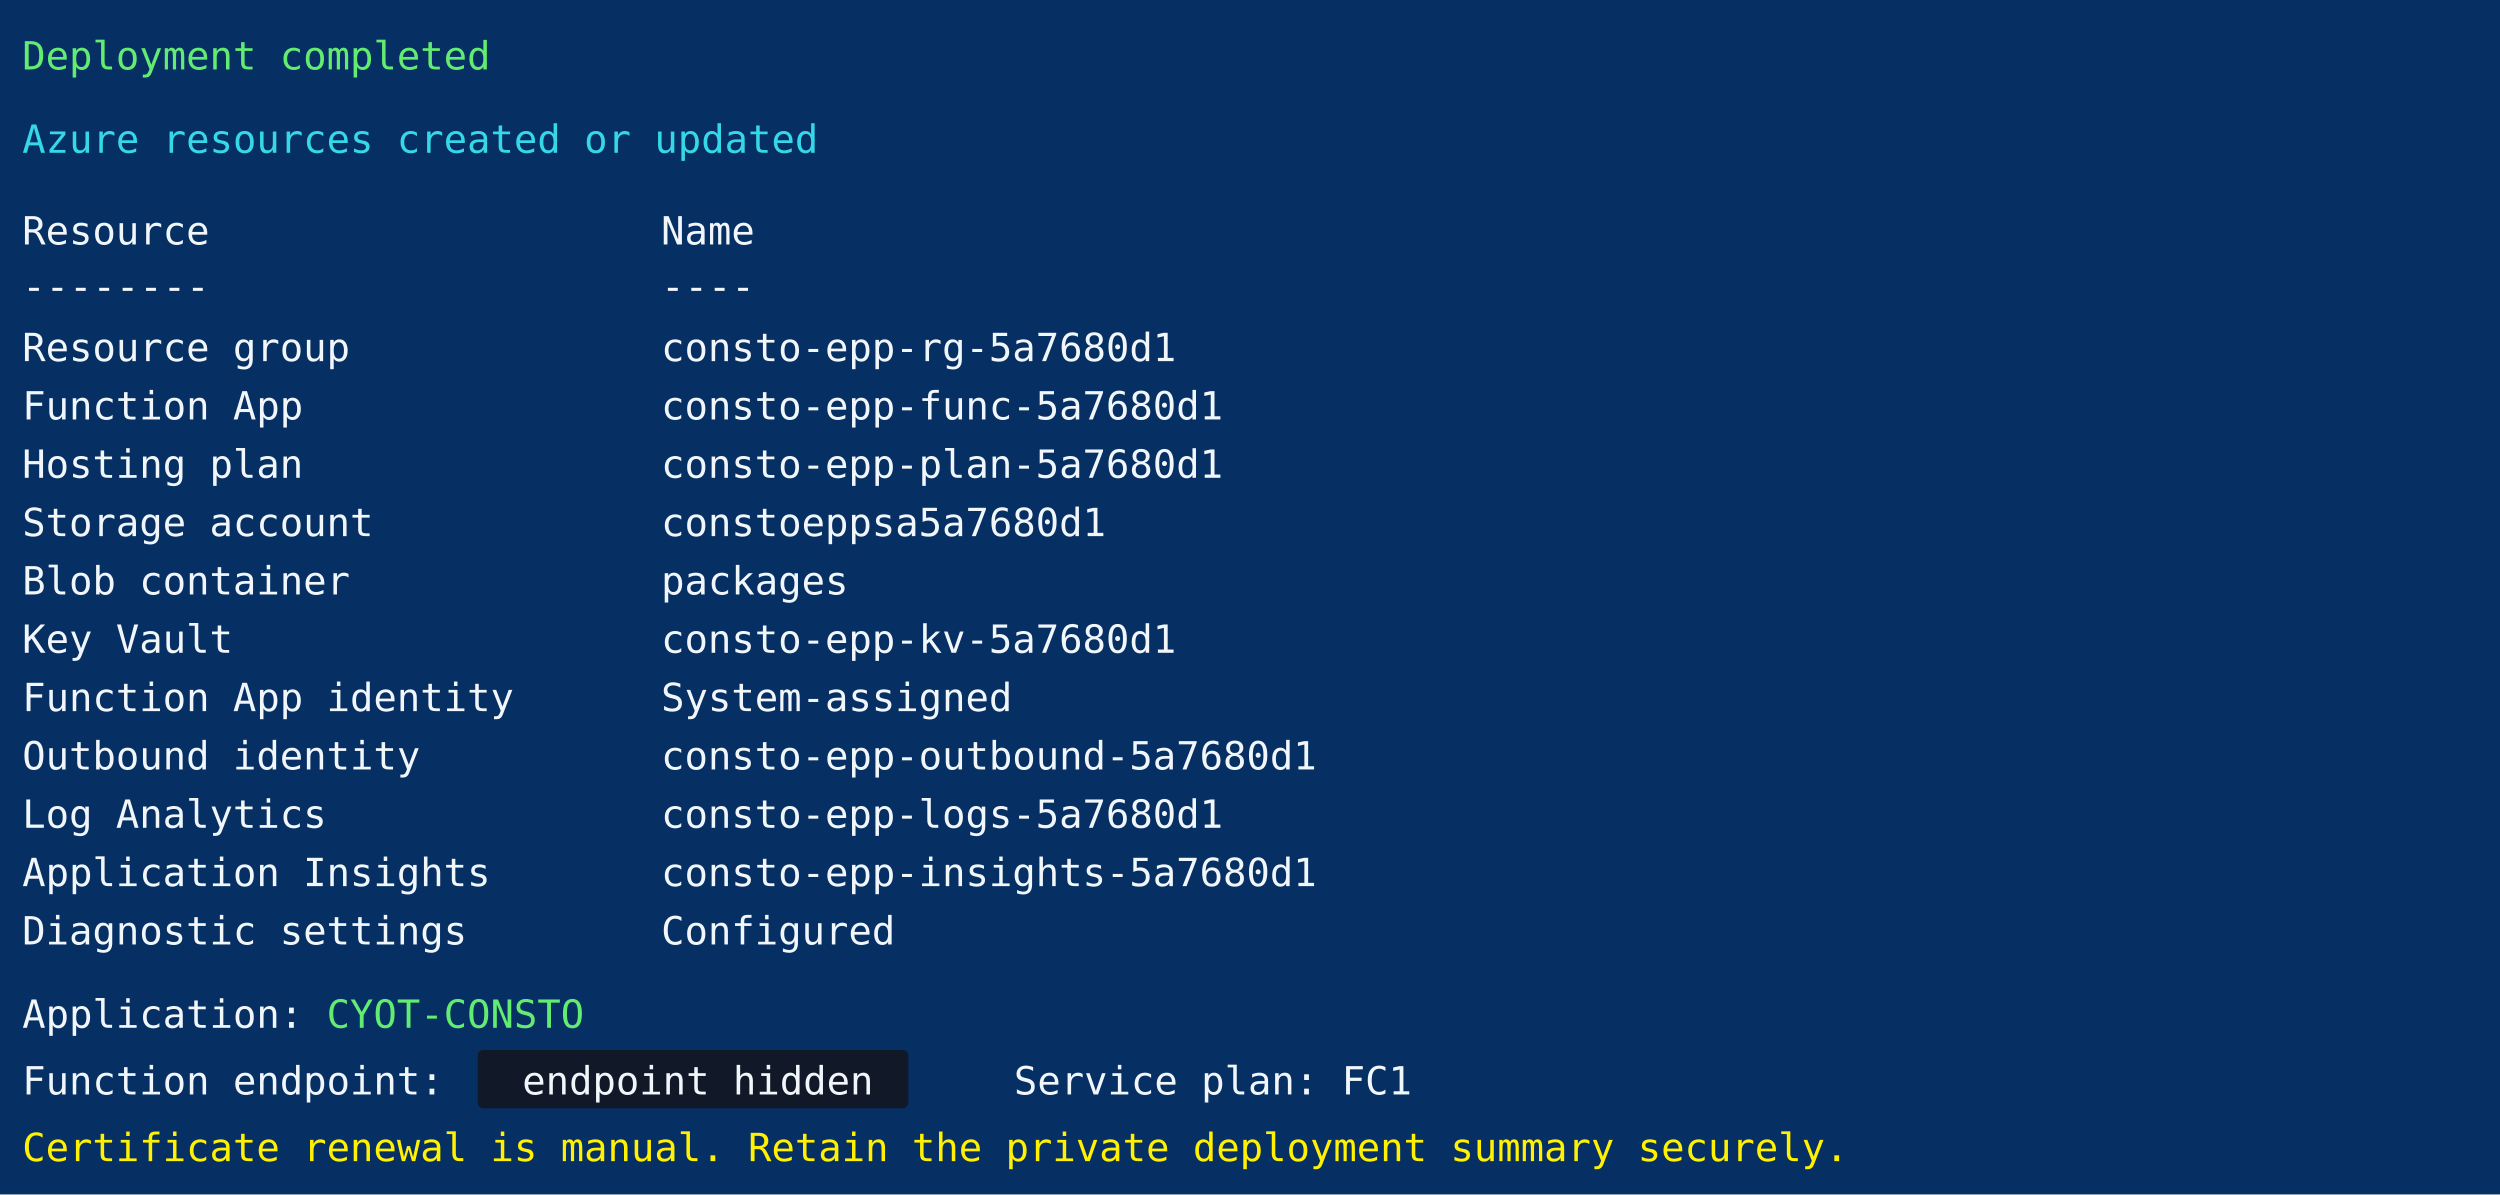
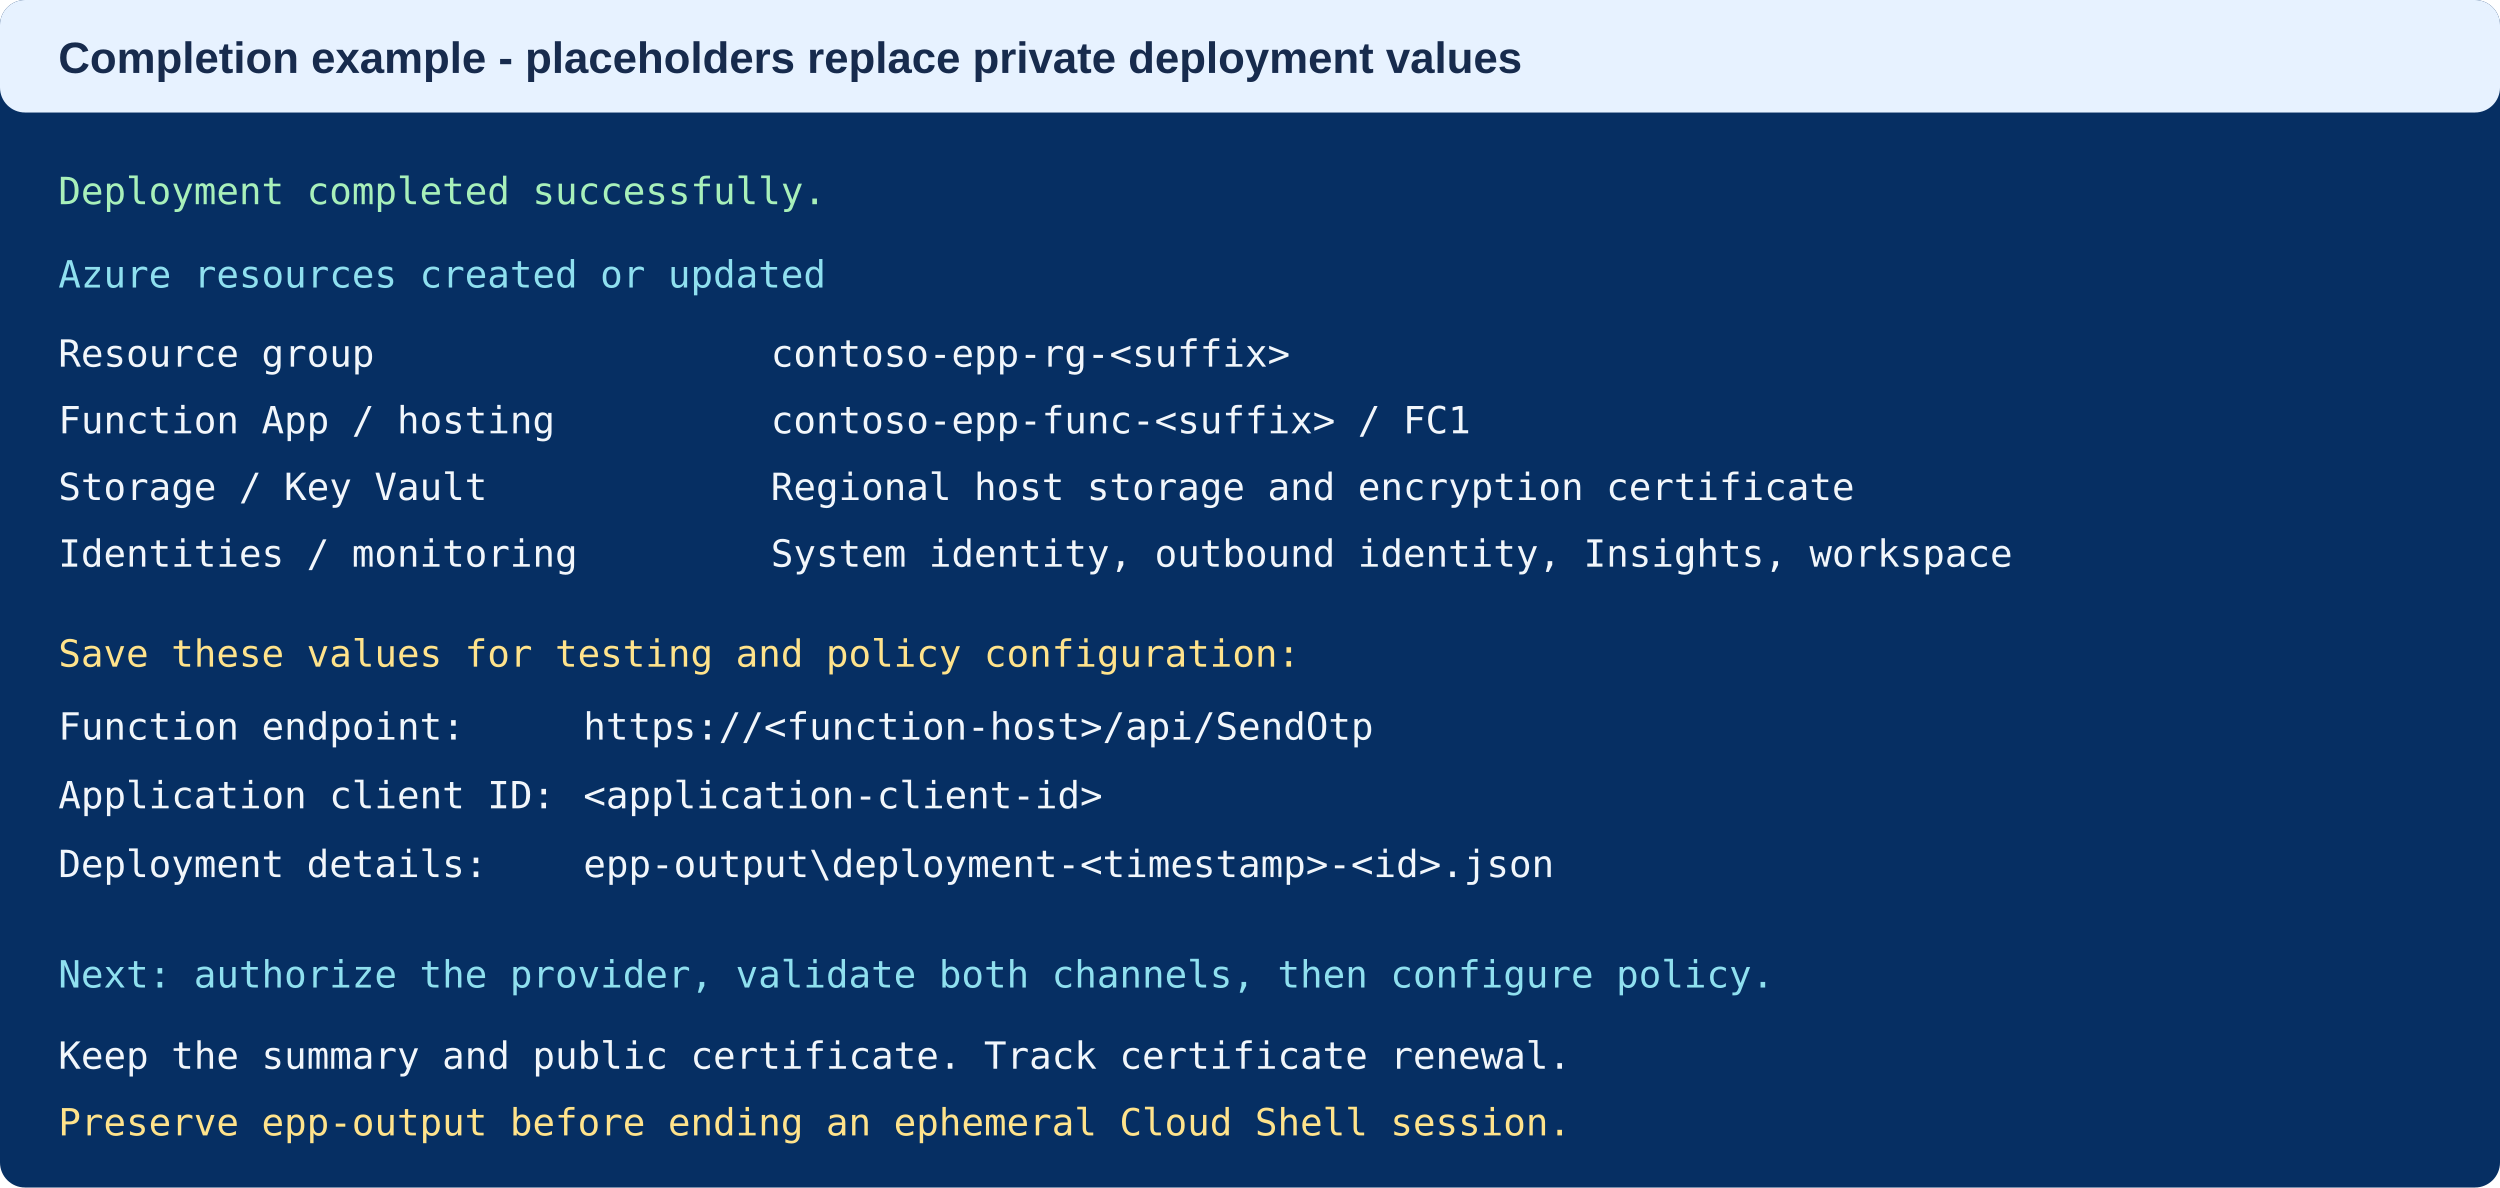
- <svg xmlns="http://www.w3.org/2000/svg" width="900" height="430" viewBox="0 0 900 430" role="img" aria-labelledby="title desc">
-   <rect width="900" height="430" fill="#062f63" />
-   <g font-family="Consolas, monospace" font-size="14" fill="#f1f6fb">
-     <text x="8" y="25" fill="#62ec71">Deployment completed</text>
-     <text x="8" y="55" fill="#36d7e9">Azure resources created or updated</text>
-     <text x="8" y="88">Resource</text>
-     <text x="238" y="88">Name</text>
-     <text x="8" y="108">--------</text>
-     <text x="238" y="108">----</text>
-     <text x="8" y="130">Resource group</text>
-     <text x="238" y="130">consto-epp-rg-5a7680d1</text>
-     <text x="8" y="151">Function App</text>
-     <text x="238" y="151">consto-epp-func-5a7680d1</text>
-     <text x="8" y="172">Hosting plan</text>
-     <text x="238" y="172">consto-epp-plan-5a7680d1</text>
-     <text x="8" y="193">Storage account</text>
-     <text x="238" y="193">constoeppsa5a7680d1</text>
-     <text x="8" y="214">Blob container</text>
-     <text x="238" y="214">packages</text>
-     <text x="8" y="235">Key Vault</text>
-     <text x="238" y="235">consto-epp-kv-5a7680d1</text>
-     <text x="8" y="256">Function App identity</text>
-     <text x="238" y="256">System-assigned</text>
-     <text x="8" y="277">Outbound identity</text>
-     <text x="238" y="277">consto-epp-outbound-5a7680d1</text>
-     <text x="8" y="298">Log Analytics</text>
-     <text x="238" y="298">consto-epp-logs-5a7680d1</text>
-     <text x="8" y="319">Application Insights</text>
-     <text x="238" y="319">consto-epp-insights-5a7680d1</text>
-     <text x="8" y="340">Diagnostic settings</text>
-     <text x="238" y="340">Configured</text>
-     <text x="8" y="370">Application: <tspan fill="#62ec71">CYOT-CONSTO</tspan>
-     </text>
-     <text x="8" y="394">Function endpoint:</text>
-     <rect x="172" y="378" width="155" height="21" rx="2" fill="#111827" />
-     <text x="188" y="394">endpoint hidden</text>
-     <text x="365" y="394">Service plan: FC1</text>
-     <text x="8" y="418" fill="#fff100">Certificate renewal is manual. Retain the private deployment summary securely.</text>
+ <svg xmlns="http://www.w3.org/2000/svg" width="1200" height="570" viewBox="0 0 1200 570" role="img" aria-labelledby="title description">
+   <rect width="1200" height="570" rx="12" fill="#062f63" />
+   <rect width="1200" height="54" rx="12" fill="#e7f2ff" />
+   <text x="28" y="35" font-family="Segoe UI, Arial, sans-serif" font-size="21" fill="#172b4d" font-weight="600">Completion example - placeholders replace private deployment values</text>
+   <g font-family="Consolas, monospace" font-size="18" fill="#f1f6fb">
+     <text x="28" y="98" fill="#a8f0ba">Deployment completed successfully.</text>
+     <text x="28" y="138" fill="#8fe0ef">Azure resources created or updated</text>
+     <text x="28" y="176">Resource group</text>
+     <text x="370" y="176">contoso-epp-rg-&lt;suffix&gt;</text>
+     <text x="28" y="208">Function App / hosting</text>
+     <text x="370" y="208">contoso-epp-func-&lt;suffix&gt; / FC1</text>
+     <text x="28" y="240">Storage / Key Vault</text>
+     <text x="370" y="240">Regional host storage and encryption certificate</text>
+     <text x="28" y="272">Identities / monitoring</text>
+     <text x="370" y="272">System identity, outbound identity, Insights, workspace</text>
+     <text x="28" y="320" fill="#ffe38b">Save these values for testing and policy configuration:</text>
+     <text x="28" y="355">Function endpoint:</text>
+     <text x="280" y="355">https://&lt;function-host&gt;/api/SendOtp</text>
+     <text x="28" y="388">Application client ID:</text>
+     <text x="280" y="388">&lt;application-client-id&gt;</text>
+     <text x="28" y="421">Deployment details:</text>
+     <text x="280" y="421">epp-output\deployment-&lt;timestamp&gt;-&lt;id&gt;.json</text>
+     <text x="28" y="474" fill="#8fe0ef">Next: authorize the provider, validate both channels, then configure policy.</text>
+     <text x="28" y="513">Keep the summary and public certificate. Track certificate renewal.</text>
+     <text x="28" y="545" fill="#ffe38b">Preserve epp-output before ending an ephemeral Cloud Shell session.</text>
  </g>
</svg>
